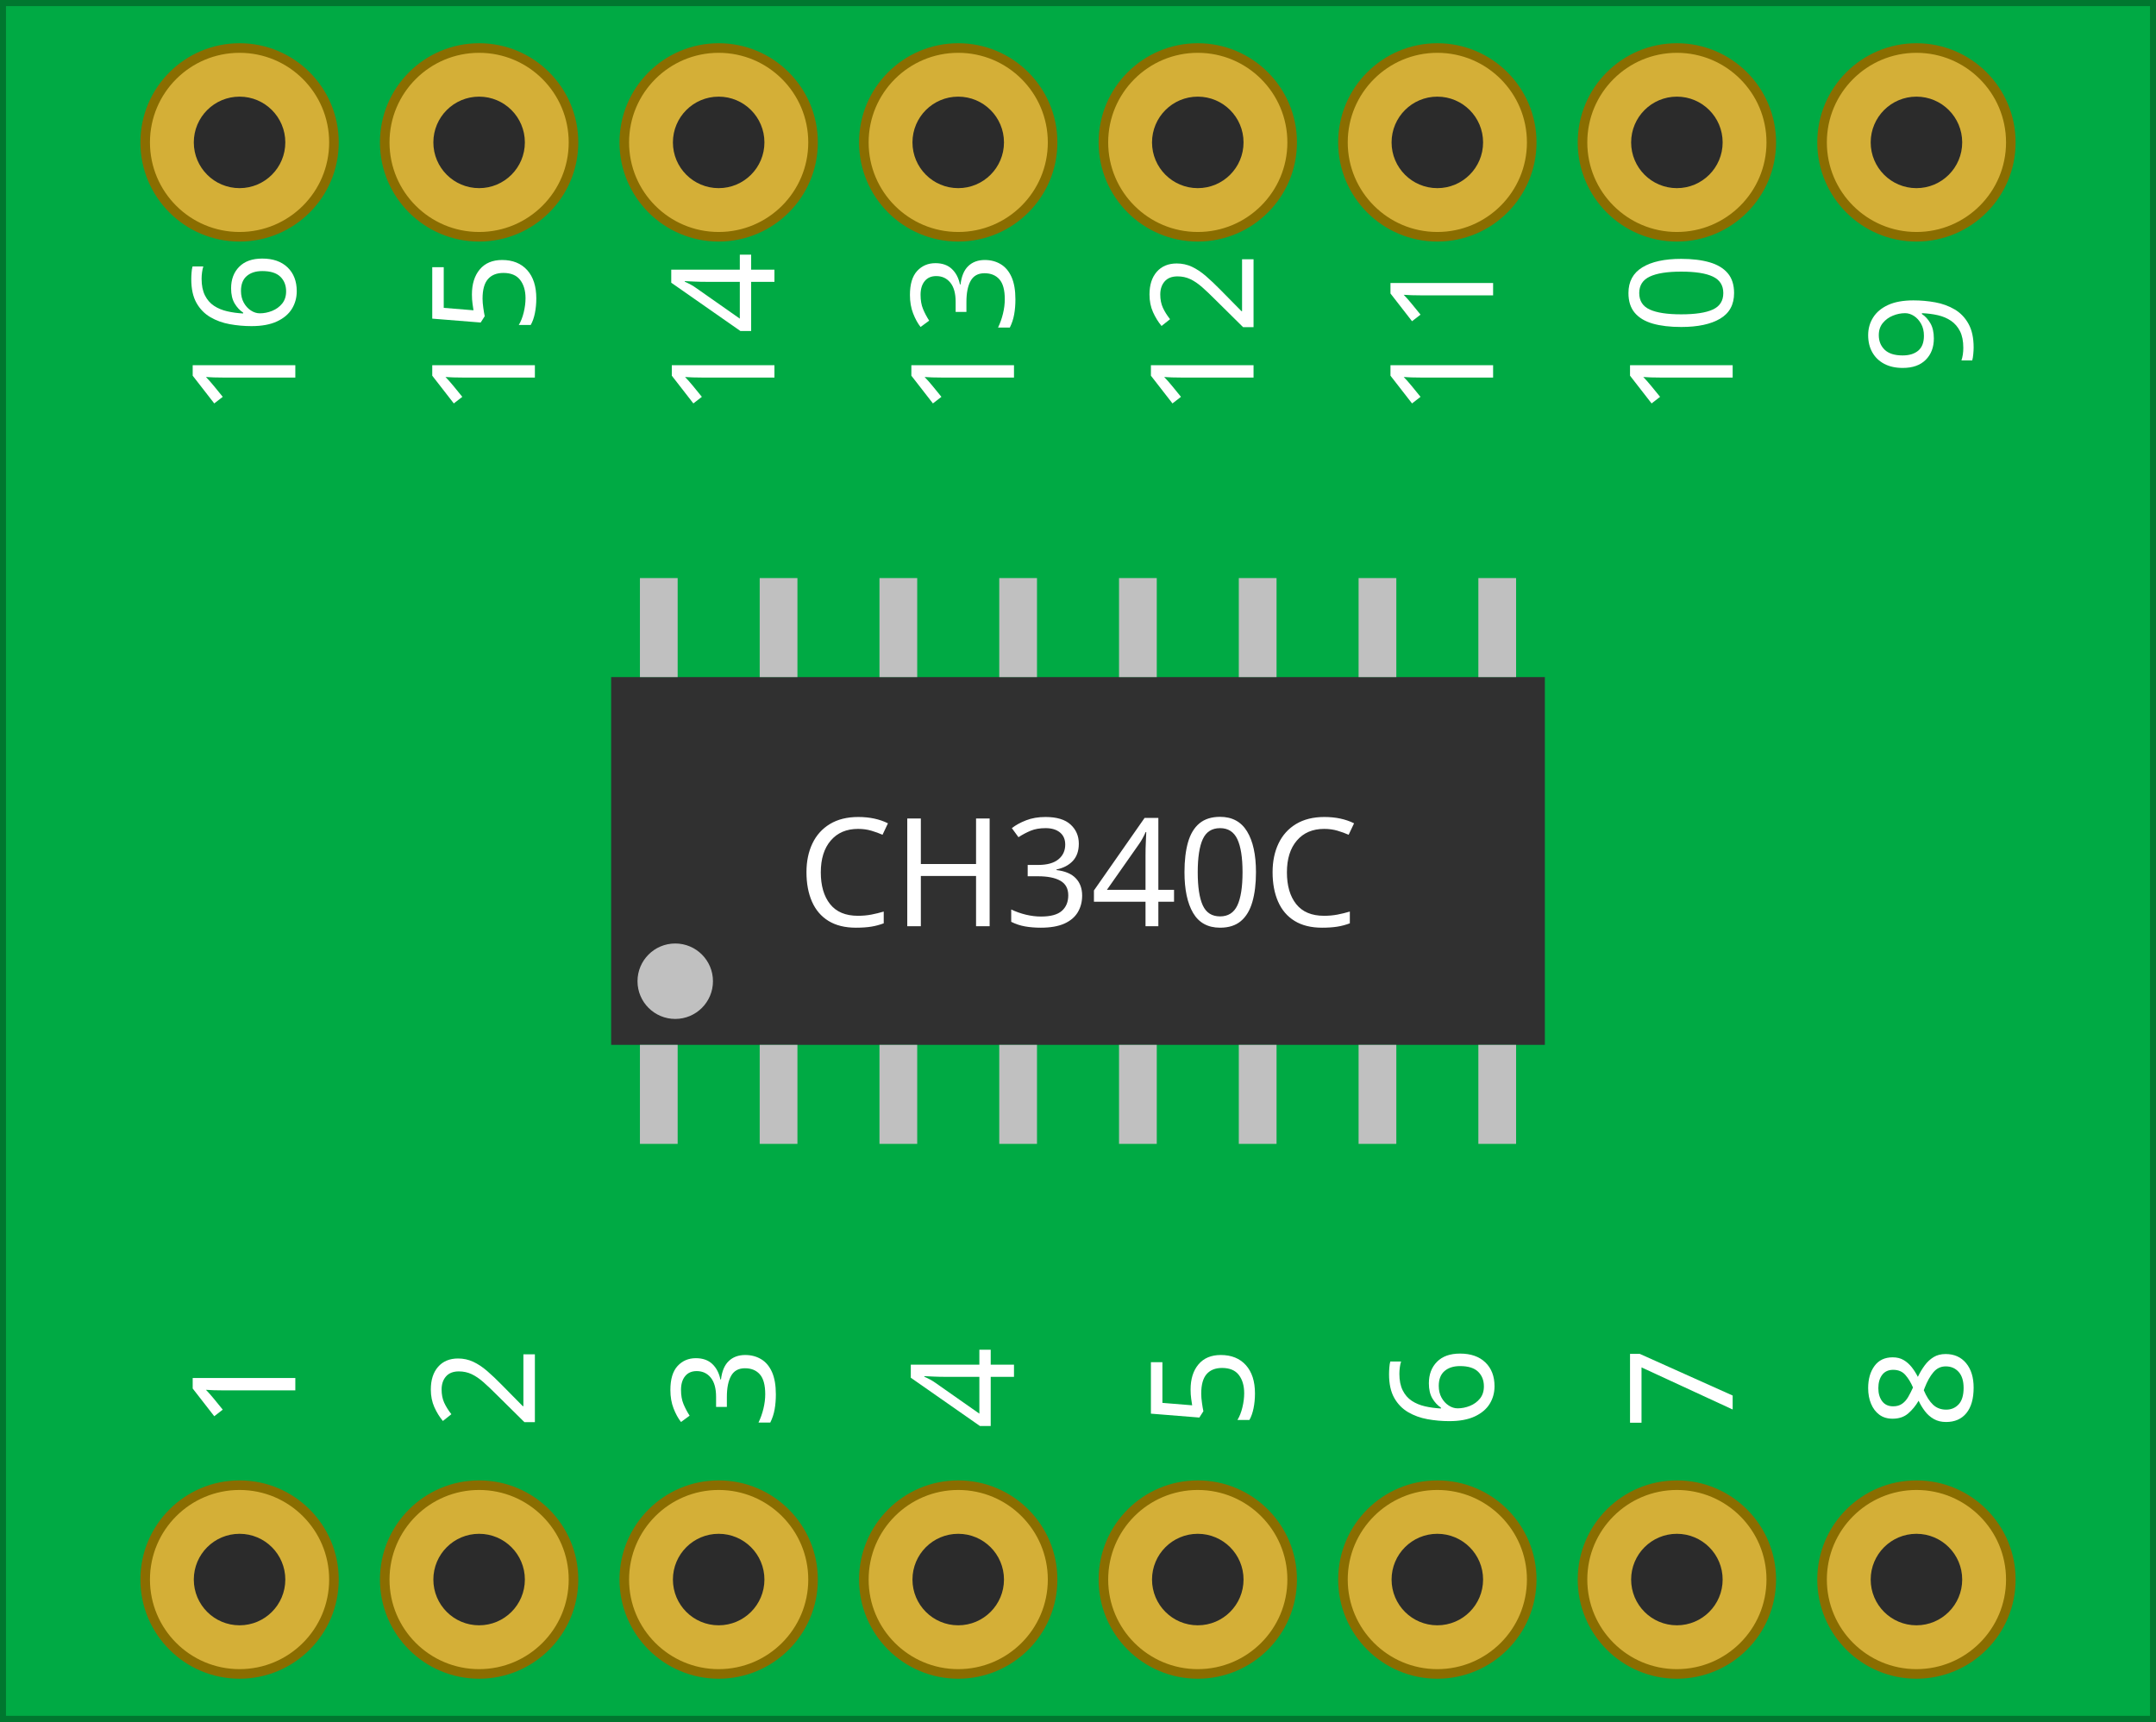
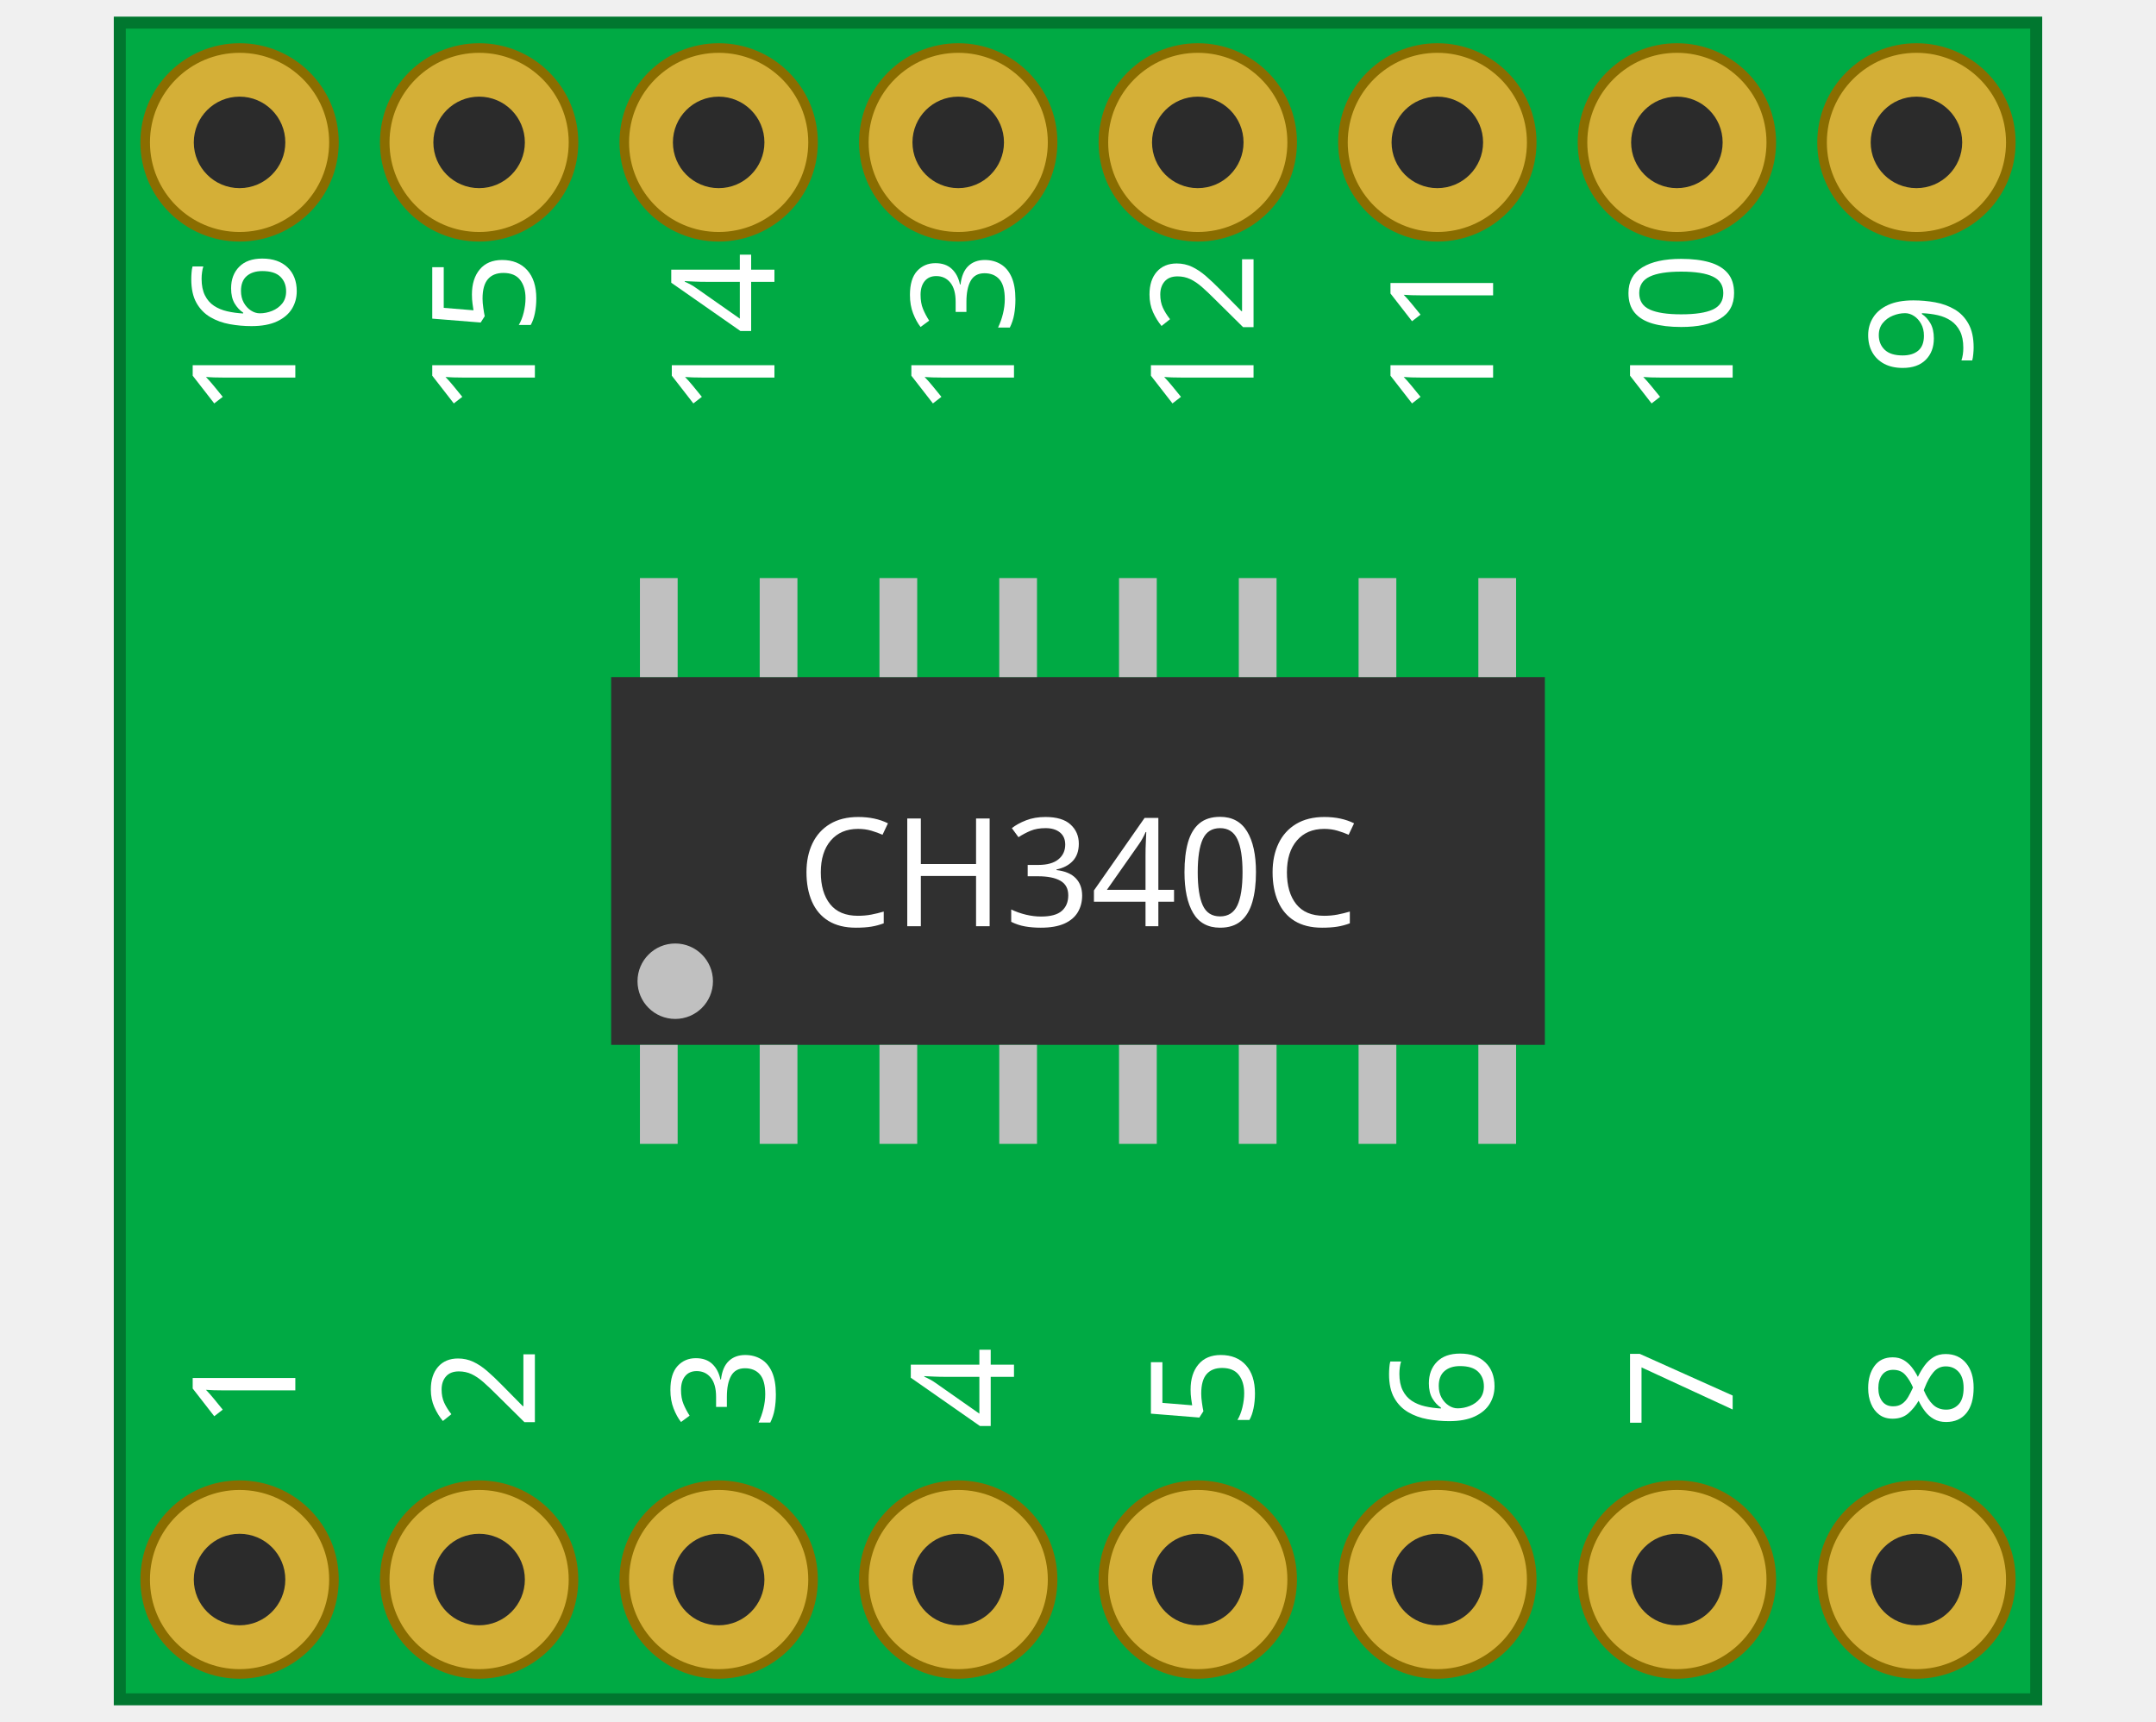
<svg xmlns="http://www.w3.org/2000/svg" width="22.86mm" height="18.26mm" viewBox="0 40.6 900 718.8">
  <g id="breadboard">
-     <rect x="0" y="40.6" width="900" height="718.8" fill="#00aa44" stroke="#00772f" stroke-width="5" />
+     <rect x="50" y="50" width="800" height="700" fill="#00aa44" stroke="#00772f" stroke-width="5" />
    <rect x="255.12" y="323.23" width="389.76" height="153.54" fill="#303030" stroke="none" />
    <rect x="267.13" y="281.89" width="15.75" height="41.34" fill="#c0c0c0" stroke="none" />
    <rect x="267.13" y="476.77" width="15.75" height="41.34" fill="#c0c0c0" stroke="none" />
    <rect x="317.13" y="281.89" width="15.75" height="41.34" fill="#c0c0c0" stroke="none" />
    <rect x="317.13" y="476.77" width="15.75" height="41.34" fill="#c0c0c0" stroke="none" />
    <rect x="367.13" y="281.89" width="15.75" height="41.34" fill="#c0c0c0" stroke="none" />
    <rect x="367.13" y="476.77" width="15.75" height="41.34" fill="#c0c0c0" stroke="none" />
    <rect x="417.13" y="281.89" width="15.75" height="41.34" fill="#c0c0c0" stroke="none" />
    <rect x="417.13" y="476.77" width="15.75" height="41.34" fill="#c0c0c0" stroke="none" />
    <rect x="467.13" y="281.89" width="15.75" height="41.34" fill="#c0c0c0" stroke="none" />
    <rect x="467.13" y="476.77" width="15.75" height="41.34" fill="#c0c0c0" stroke="none" />
    <rect x="517.13" y="281.89" width="15.75" height="41.34" fill="#c0c0c0" stroke="none" />
    <rect x="517.13" y="476.77" width="15.75" height="41.34" fill="#c0c0c0" stroke="none" />
    <rect x="567.13" y="281.89" width="15.75" height="41.34" fill="#c0c0c0" stroke="none" />
    <rect x="567.13" y="476.77" width="15.75" height="41.34" fill="#c0c0c0" stroke="none" />
    <rect x="617.13" y="281.89" width="15.75" height="41.34" fill="#c0c0c0" stroke="none" />
    <rect x="617.13" y="476.77" width="15.75" height="41.34" fill="#c0c0c0" stroke="none" />
    <circle cx="281.87" cy="450.20" r="15.75" fill="#c0c0c0" stroke="none" />
    <text x="450.00" y="402.79" font-size="62.99" fill="#ffffff" text-anchor="middle" dominant-baseline="central" font-family="DroidSans">CH340C</text>
    <circle id="connector15pin" connectorname="VCC" cx="100.0" cy="100.0" r="39.4" fill="#d4af37" stroke="#8a6d00" stroke-width="4" />
    <circle cx="100.0" cy="100.0" r="19.1" fill="#2b2b2b" />
    <circle id="connector0pin" connectorname="GND" cx="100.0" cy="700.0" r="39.4" fill="#d4af37" stroke="#8a6d00" stroke-width="4" />
    <circle cx="100.0" cy="700.0" r="19.1" fill="#2b2b2b" />
    <circle id="connector14pin" connectorname="R232" cx="200.0" cy="100.0" r="39.4" fill="#d4af37" stroke="#8a6d00" stroke-width="4" />
    <circle cx="200.0" cy="100.0" r="19.1" fill="#2b2b2b" />
    <circle id="connector1pin" connectorname="TXD" cx="200.0" cy="700.0" r="39.4" fill="#d4af37" stroke="#8a6d00" stroke-width="4" />
    <circle cx="200.0" cy="700.0" r="19.1" fill="#2b2b2b" />
    <circle id="connector13pin" connectorname="RTS#" cx="300.0" cy="100.0" r="39.4" fill="#d4af37" stroke="#8a6d00" stroke-width="4" />
    <circle cx="300.0" cy="100.0" r="19.1" fill="#2b2b2b" />
    <circle id="connector2pin" connectorname="RXD" cx="300.0" cy="700.0" r="39.4" fill="#d4af37" stroke="#8a6d00" stroke-width="4" />
    <circle cx="300.0" cy="700.0" r="19.1" fill="#2b2b2b" />
    <circle id="connector12pin" connectorname="DTR#" cx="400.0" cy="100.0" r="39.4" fill="#d4af37" stroke="#8a6d00" stroke-width="4" />
    <circle cx="400.0" cy="100.0" r="19.1" fill="#2b2b2b" />
    <circle id="connector3pin" connectorname="V3" cx="400.0" cy="700.0" r="39.4" fill="#d4af37" stroke="#8a6d00" stroke-width="4" />
    <circle cx="400.0" cy="700.0" r="19.1" fill="#2b2b2b" />
    <circle id="connector11pin" connectorname="DCD#" cx="500.0" cy="100.0" r="39.4" fill="#d4af37" stroke="#8a6d00" stroke-width="4" />
    <circle cx="500.0" cy="100.0" r="19.1" fill="#2b2b2b" />
    <circle id="connector4pin" connectorname="UD+" cx="500.0" cy="700.0" r="39.4" fill="#d4af37" stroke="#8a6d00" stroke-width="4" />
    <circle cx="500.0" cy="700.0" r="19.1" fill="#2b2b2b" />
    <circle id="connector10pin" connectorname="RI#" cx="600.0" cy="100.0" r="39.4" fill="#d4af37" stroke="#8a6d00" stroke-width="4" />
    <circle cx="600.0" cy="100.0" r="19.1" fill="#2b2b2b" />
    <circle id="connector5pin" connectorname="UD-" cx="600.0" cy="700.0" r="39.4" fill="#d4af37" stroke="#8a6d00" stroke-width="4" />
    <circle cx="600.0" cy="700.0" r="19.1" fill="#2b2b2b" />
    <circle id="connector9pin" connectorname="DSR#" cx="700.0" cy="100.0" r="39.4" fill="#d4af37" stroke="#8a6d00" stroke-width="4" />
    <circle cx="700.0" cy="100.0" r="19.1" fill="#2b2b2b" />
    <circle id="connector6pin" connectorname="NC" cx="700.0" cy="700.0" r="39.4" fill="#d4af37" stroke="#8a6d00" stroke-width="4" />
    <circle cx="700.0" cy="700.0" r="19.1" fill="#2b2b2b" />
    <circle id="connector8pin" connectorname="CTS#" cx="800.0" cy="100.0" r="39.4" fill="#d4af37" stroke="#8a6d00" stroke-width="4" />
    <circle cx="800.0" cy="100.0" r="19.1" fill="#2b2b2b" />
    <circle id="connector7pin" connectorname="OUT#/DTR#" cx="800.0" cy="700.0" r="39.4" fill="#d4af37" stroke="#8a6d00" stroke-width="4" />
    <circle cx="800.0" cy="700.0" r="19.1" fill="#2b2b2b" />
    <text x="100.0" y="180" font-size="60" fill="#ffffff" text-anchor="middle" dominant-baseline="central" font-family="DroidSans" transform="rotate(-90 100.0 180)">16</text>
    <text x="100.0" y="620" font-size="60" fill="#ffffff" text-anchor="middle" dominant-baseline="central" font-family="DroidSans" transform="rotate(-90 100.0 620)">1</text>
    <text x="200.0" y="180" font-size="60" fill="#ffffff" text-anchor="middle" dominant-baseline="central" font-family="DroidSans" transform="rotate(-90 200.0 180)">15</text>
    <text x="200.0" y="620" font-size="60" fill="#ffffff" text-anchor="middle" dominant-baseline="central" font-family="DroidSans" transform="rotate(-90 200.0 620)">2</text>
    <text x="300.0" y="180" font-size="60" fill="#ffffff" text-anchor="middle" dominant-baseline="central" font-family="DroidSans" transform="rotate(-90 300.0 180)">14</text>
    <text x="300.0" y="620" font-size="60" fill="#ffffff" text-anchor="middle" dominant-baseline="central" font-family="DroidSans" transform="rotate(-90 300.0 620)">3</text>
    <text x="400.0" y="180" font-size="60" fill="#ffffff" text-anchor="middle" dominant-baseline="central" font-family="DroidSans" transform="rotate(-90 400.0 180)">13</text>
    <text x="400.0" y="620" font-size="60" fill="#ffffff" text-anchor="middle" dominant-baseline="central" font-family="DroidSans" transform="rotate(-90 400.0 620)">4</text>
    <text x="500.0" y="180" font-size="60" fill="#ffffff" text-anchor="middle" dominant-baseline="central" font-family="DroidSans" transform="rotate(-90 500.0 180)">12</text>
    <text x="500.0" y="620" font-size="60" fill="#ffffff" text-anchor="middle" dominant-baseline="central" font-family="DroidSans" transform="rotate(-90 500.0 620)">5</text>
    <text x="600.0" y="180" font-size="60" fill="#ffffff" text-anchor="middle" dominant-baseline="central" font-family="DroidSans" transform="rotate(-90 600.0 180)">11</text>
    <text x="600.0" y="620" font-size="60" fill="#ffffff" text-anchor="middle" dominant-baseline="central" font-family="DroidSans" transform="rotate(-90 600.0 620)">6</text>
    <text x="700.0" y="180" font-size="60" fill="#ffffff" text-anchor="middle" dominant-baseline="central" font-family="DroidSans" transform="rotate(-90 700.0 180)">10</text>
    <text x="700.0" y="620" font-size="60" fill="#ffffff" text-anchor="middle" dominant-baseline="central" font-family="DroidSans" transform="rotate(-90 700.0 620)">7</text>
    <text x="800.0" y="180" font-size="60" fill="#ffffff" text-anchor="middle" dominant-baseline="central" font-family="DroidSans" transform="rotate(-90 800.0 180)">9</text>
    <text x="800.0" y="620" font-size="60" fill="#ffffff" text-anchor="middle" dominant-baseline="central" font-family="DroidSans" transform="rotate(-90 800.0 620)">8</text>
  </g>
</svg>
